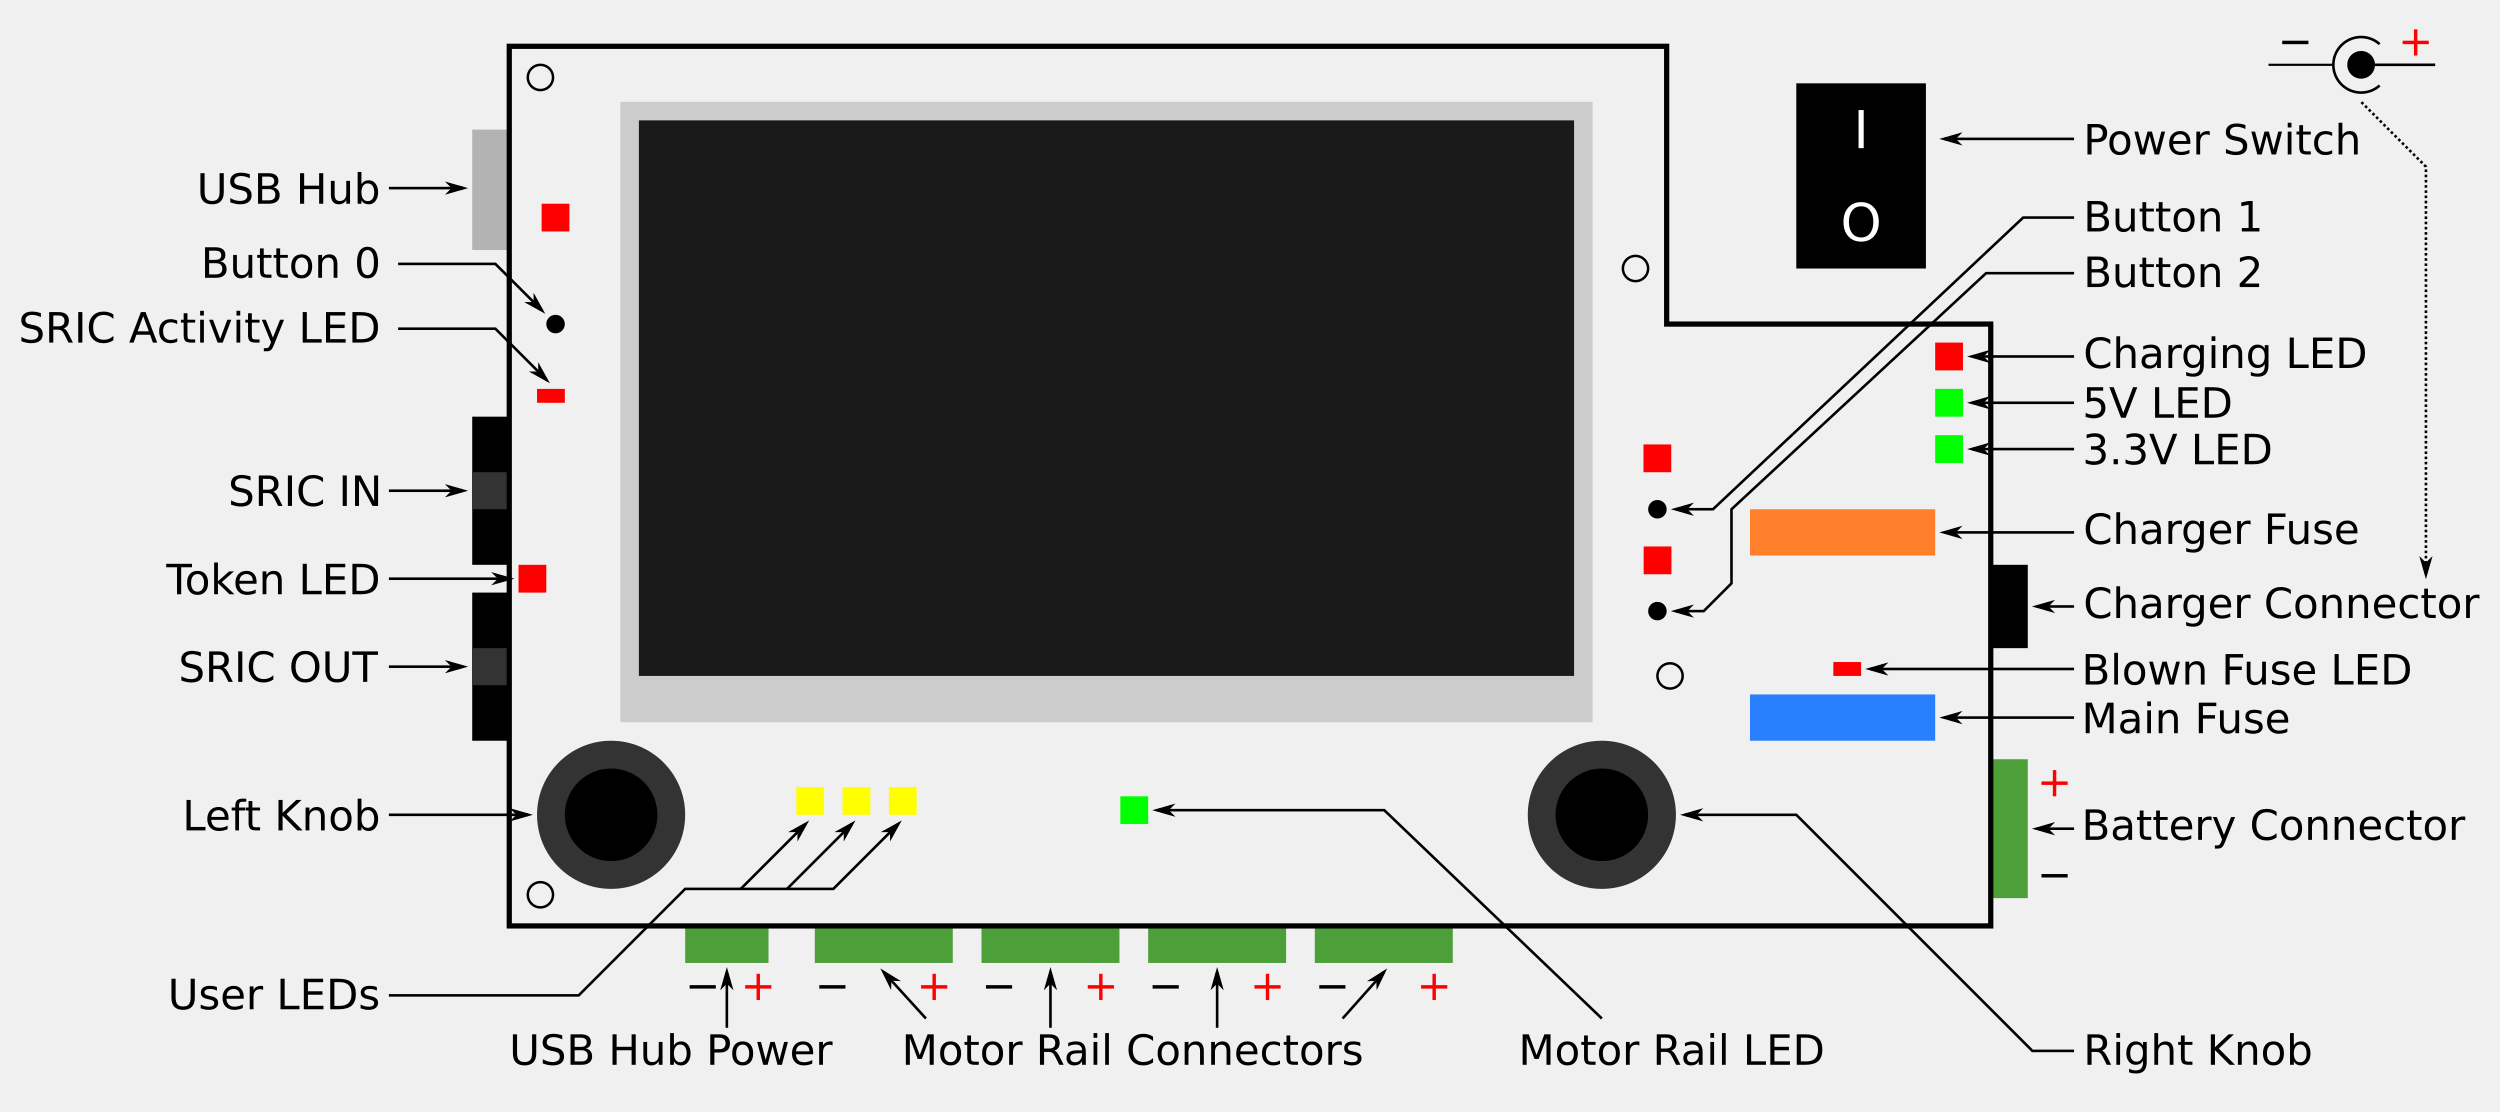
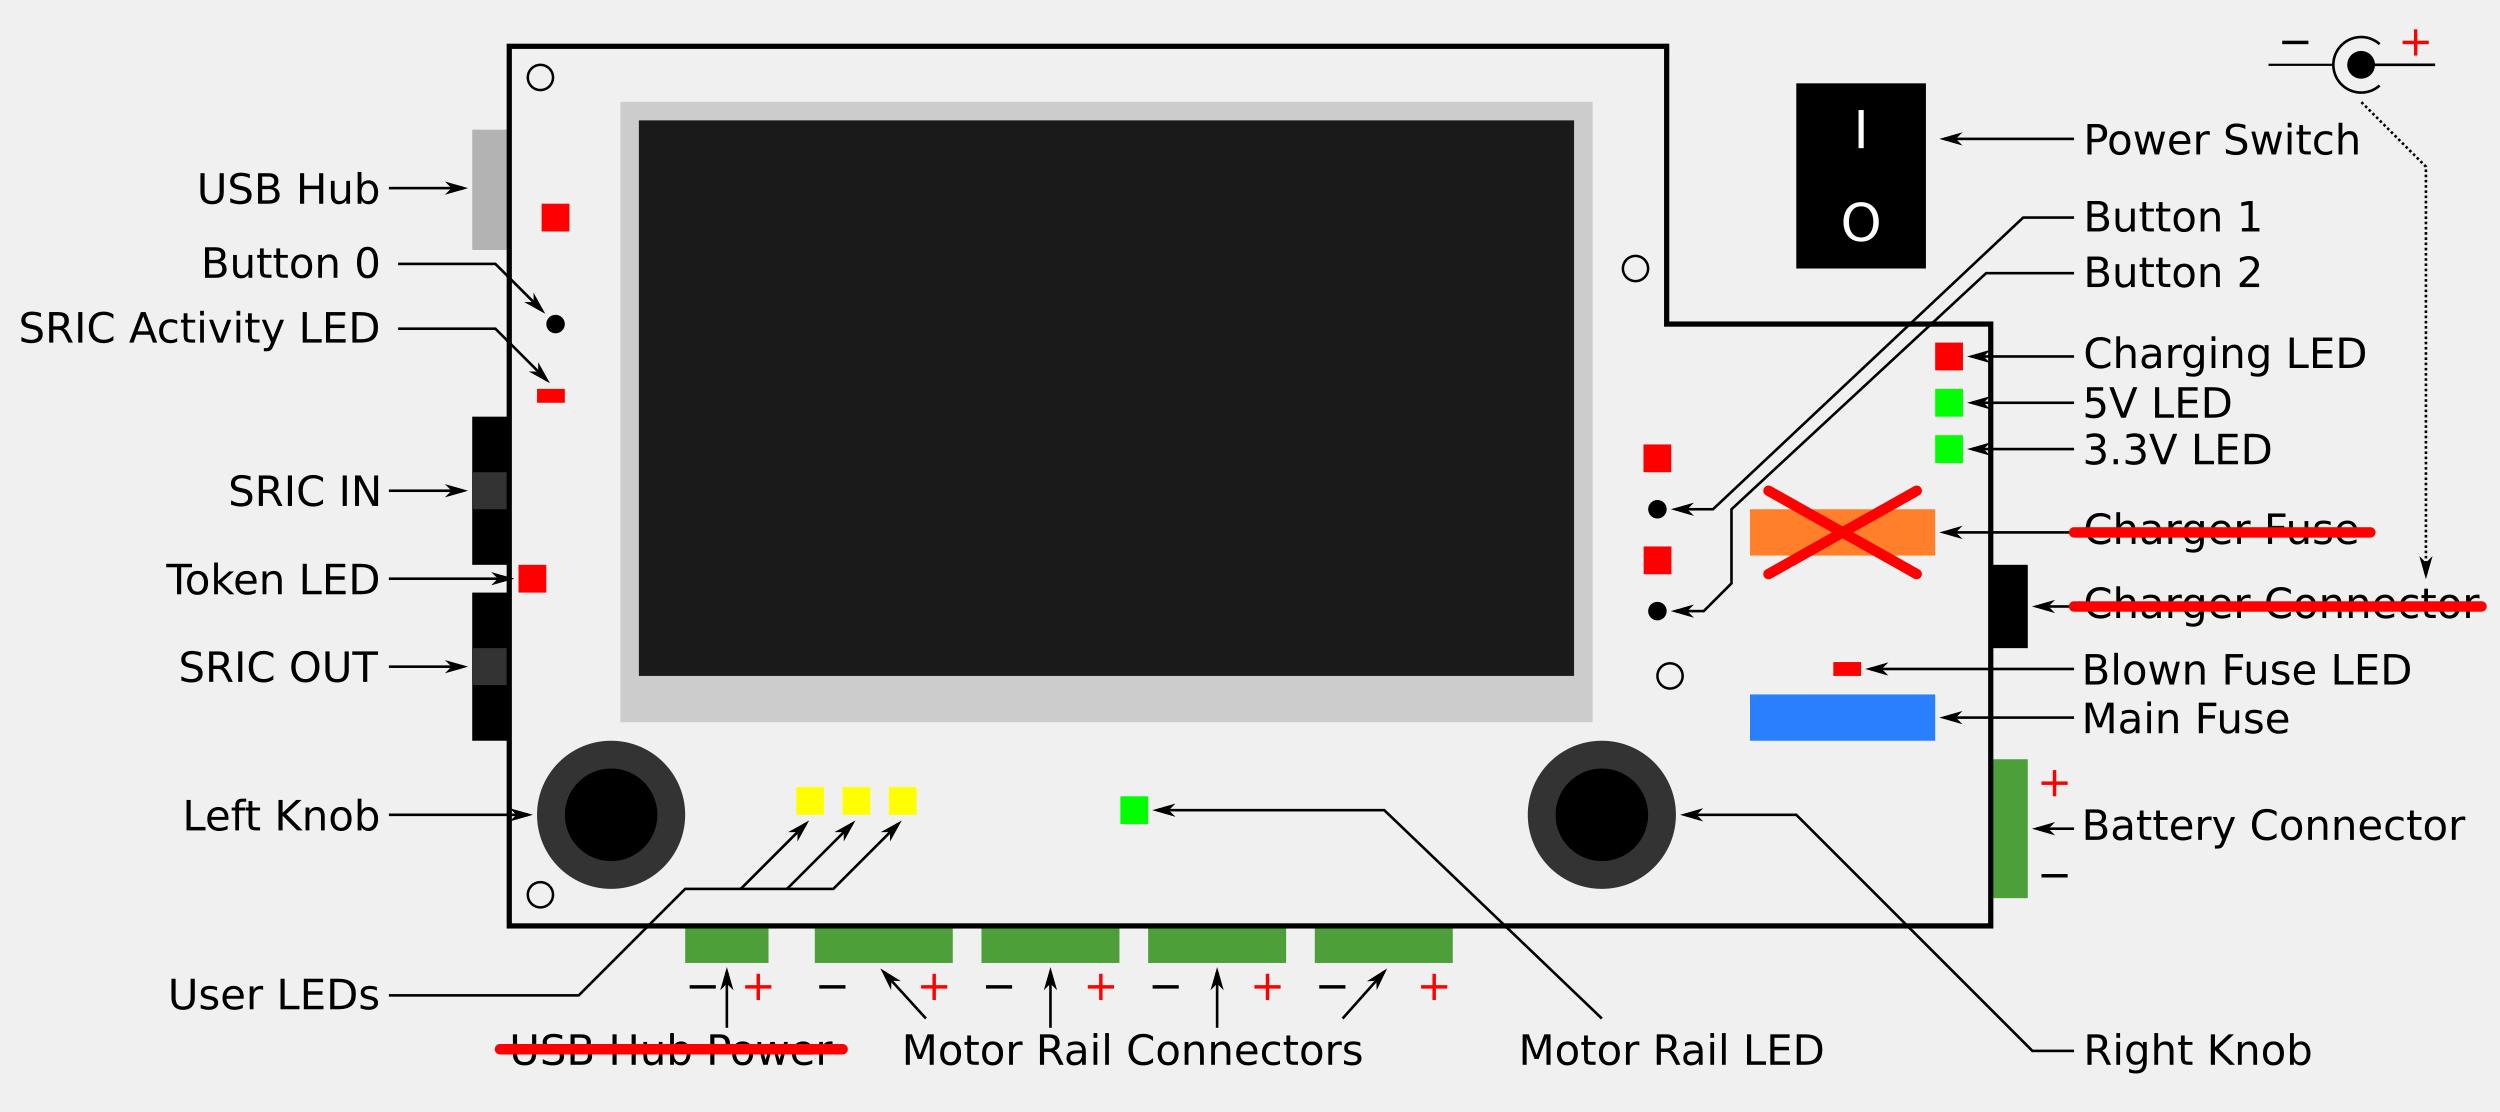
<svg xmlns="http://www.w3.org/2000/svg" width="956.693" height="425.197" id="svg2925" version="1.1">
  <defs id="defs2927">
    <marker orient="auto" refY="0" refX="0" id="Arrow1Mstart" style="overflow:visible">
      <path id="path4094" d="M 0,0 5,-5 -12.5,0 5,5 0,0 z" style="fill-rule:evenodd;stroke:#000000;stroke-width:1pt;marker-start:none" transform="matrix(0.4,0,0,0.4,4,0)" />
    </marker>
  </defs>
  <g id="layer1" transform="translate(0,-627.1653)">
    <g id="g4493" transform="translate(141.7323,513.7795)">
      <g id="g4931">
        <rect y="467.717" x="170.079" height="14.173" width="52.795" id="rect3631" style="fill:#4d9f3a;fill-opacity:1;stroke:none" />
        <rect style="fill:#4d9f3a;fill-opacity:1;stroke:none" id="rect4465" width="52.795" height="14.173" x="233.858" y="467.717" />
        <rect y="467.717" x="297.638" height="14.173" width="52.795" id="rect4467" style="fill:#4d9f3a;fill-opacity:1;stroke:none" />
        <rect style="fill:#4d9f3a;fill-opacity:1;stroke:none" id="rect4469" width="52.795" height="14.173" x="361.417" y="467.717" />
      </g>
      <rect y="467.717" x="120.472" height="14.173" width="31.89" id="rect4471" style="fill:#4d9f3a;fill-opacity:1;stroke:none" />
      <g transform="translate(7.086614,106.2992)" id="g4477">
        <rect style="fill:#000000;fill-opacity:1;stroke:none" id="rect4473" width="14.173" height="56.693" x="31.89" y="166.535" />
        <rect style="fill:#333333;fill-opacity:1;fill-rule:nonzero;stroke:none" id="rect4475" width="14.173" height="14.173" x="31.89" y="187.795" />
      </g>
      <g id="g4481" transform="translate(7.086615,173.622)">
        <rect y="166.535" x="31.89" height="56.693" width="14.173" id="rect4483" style="fill:#000000;fill-opacity:1;stroke:none" />
        <rect y="187.795" x="31.89" height="14.173" width="14.173" id="rect4485" style="fill:#333333;fill-opacity:1;fill-rule:nonzero;stroke:none" />
      </g>
      <rect y="162.992" x="38.976" height="46.063" width="14.173" id="rect4487" style="fill:#b3b3b3;fill-opacity:1;fill-rule:nonzero;stroke:none" />
      <rect style="fill:#4d9f3a;fill-opacity:1;stroke:none" id="rect4489" width="14.173" height="53.15" x="620.079" y="403.937" />
      <rect y="329.528" x="620.079" height="31.89" width="14.173" id="rect4491" style="fill:#000000;fill-opacity:1;fill-rule:nonzero;stroke:none" />
      <path id="rect2937" d="m 53.15,131.102 442.913,0 0,106.299 124.016,0 0,230.315 -566.929,0 0,-336.614 z" style="fill:none;stroke:#000000;stroke-width:2;stroke-linecap:butt;stroke-linejoin:miter;stroke-miterlimit:4;stroke-opacity:1;stroke-dashoffset:2.998" transform="translate(0,-2.6171874e-6)" />
      <path transform="matrix(0.957519,0,0,0.957519,-88.23516,57.63195)" d="m 165.16,89.182 c 0,2.789 -2.261,5.051 -5.051,5.051 -2.789,0 -5.051,-2.261 -5.051,-5.051 0,-2.789 2.261,-5.051 5.051,-5.051 2.789,0 5.051,2.261 5.051,5.051 z" id="path3714" style="fill:none;stroke:#000000;stroke-opacity:1" />
      <path style="fill:none;stroke:#000000;stroke-opacity:1" id="path4435" d="m 165.16,89.182 c 0,2.789 -2.261,5.051 -5.051,5.051 -2.789,0 -5.051,-2.261 -5.051,-5.051 0,-2.789 2.261,-5.051 5.051,-5.051 2.789,0 5.051,2.261 5.051,5.051 z" transform="matrix(0.957519,0,0,0.957519,-88.23516,370.4005)" />
      <path transform="matrix(0.957519,0,0,0.957519,330.8326,130.7485)" d="m 165.16,89.182 c 0,2.789 -2.261,5.051 -5.051,5.051 -2.789,0 -5.051,-2.261 -5.051,-5.051 0,-2.789 2.261,-5.051 5.051,-5.051 2.789,0 5.051,2.261 5.051,5.051 z" id="path4437" style="fill:none;stroke:#000000;stroke-opacity:1" />
      <path style="fill:none;stroke:#000000;stroke-opacity:1" id="path4439" d="m 165.16,89.182 c 0,2.789 -2.261,5.051 -5.051,5.051 -2.789,0 -5.051,-2.261 -5.051,-5.051 0,-2.789 2.261,-5.051 5.051,-5.051 2.789,0 5.051,2.261 5.051,5.051 z" transform="matrix(0.957519,0,0,0.957519,344.0483,286.654)" />
    </g>
    <g id="g4524" transform="translate(141.7323,513.7795)">
      <rect y="145.276" x="545.669" height="70.866" width="49.606" id="rect4514" style="fill:#000000;fill-opacity:1;fill-rule:nonzero;stroke:none" />
      <text id="text4516" y="170.079" x="567.523" style="font-size:20px;font-style:normal;font-variant:normal;font-weight:normal;font-stretch:normal;text-align:start;line-height:125%;writing-mode:lr-tb;text-anchor:start;fill:#ffffff;fill-opacity:1;stroke:none;font-family:DejaVu Sans;-inkscape-font-specification:DejaVu Sans" xml:space="preserve">
        <tspan y="170.079" x="567.523" id="tspan4518">I</tspan>
      </text>
      <text id="text4520" y="205.576" x="562.601" style="font-size:20px;font-style:normal;font-variant:normal;font-weight:normal;font-stretch:normal;text-align:start;line-height:125%;writing-mode:lr-tb;text-anchor:start;fill:#ffffff;fill-opacity:1;stroke:none;font-family:DejaVu Sans;-inkscape-font-specification:DejaVu Sans" xml:space="preserve">
        <tspan y="205.576" x="562.601" id="tspan4522">O</tspan>
      </text>
    </g>
    <g id="g4554" transform="translate(148.8189,517.3228)">
      <rect y="148.819" x="88.583" height="237.402" width="372.047" id="rect4531" style="fill:#cccccc;fill-opacity:1;fill-rule:nonzero;stroke:none" />
      <rect style="fill:#1a1a1a;fill-opacity:1;fill-rule:nonzero;stroke:none" id="rect4552" width="357.874" height="212.598" x="95.669" y="155.905" />
    </g>
    <g id="g4564" transform="translate(113.3858,513.7795)">
      <path transform="translate(7.086607,-14.17323)" d="m 141.732,439.37 c 0,15.655 -12.691,28.346 -28.346,28.346 -15.655,0 -28.346,-12.691 -28.346,-28.346 0,-15.655 12.691,-28.346 28.346,-28.346 15.655,0 28.346,12.691 28.346,28.346 z" id="path4560" style="fill:#333333;fill-opacity:1;fill-rule:nonzero;stroke:none" />
      <path style="fill:#000000;fill-opacity:1;fill-rule:nonzero;stroke:none" id="path4562" d="m 141.732,439.37 c 0,15.655 -12.691,28.346 -28.346,28.346 -15.655,0 -28.346,-12.691 -28.346,-28.346 0,-15.655 12.691,-28.346 28.346,-28.346 15.655,0 28.346,12.691 28.346,28.346 z" transform="matrix(0.625,0,0,0.625,49.6063,150.5905)" />
    </g>
    <g id="g4568" transform="translate(492.5197,513.7795)">
      <path style="fill:#333333;fill-opacity:1;fill-rule:nonzero;stroke:none" id="path4570" d="m 141.732,439.37 c 0,15.655 -12.691,28.346 -28.346,28.346 -15.655,0 -28.346,-12.691 -28.346,-28.346 0,-15.655 12.691,-28.346 28.346,-28.346 15.655,0 28.346,12.691 28.346,28.346 z" transform="translate(7.086607,-14.17323)" />
      <path transform="matrix(0.625,0,0,0.625,49.6063,150.5905)" d="m 141.732,439.37 c 0,15.655 -12.691,28.346 -28.346,28.346 -15.655,0 -28.346,-12.691 -28.346,-28.346 0,-15.655 12.691,-28.346 28.346,-28.346 15.655,0 28.346,12.691 28.346,28.346 z" id="path4572" style="fill:#000000;fill-opacity:1;fill-rule:nonzero;stroke:none" />
    </g>
    <rect style="fill:#2a7fff;fill-opacity:1;fill-rule:nonzero;stroke:none" id="rect4574" width="70.866" height="17.717" x="669.685" y="892.913" />
    <rect y="822.047" x="669.685" height="17.717" width="70.866" id="rect4576" style="fill:#ff7f2a;fill-opacity:1;fill-rule:nonzero;stroke:none" />
    <path style="fill:#000000;fill-opacity:1;fill-rule:nonzero;stroke:none" id="path4578" d="m 510.236,279.921 c 0,3.914 -3.173,7.087 -7.087,7.087 -3.914,0 -7.087,-3.173 -7.087,-7.087 0,-3.914 3.173,-7.087 7.087,-7.087 3.914,0 7.087,3.173 7.087,7.087 z" transform="matrix(0.5,0,0,0.5,382.6772,682.0866)" />
    <path transform="matrix(0.5,0,0,0.5,382.6772,721.063)" d="m 510.236,279.921 c 0,3.914 -3.173,7.087 -7.087,7.087 -3.914,0 -7.087,-3.173 -7.087,-7.087 0,-3.914 3.173,-7.087 7.087,-7.087 3.914,0 7.087,3.173 7.087,7.087 z" id="path4580" style="fill:#000000;fill-opacity:1;fill-rule:nonzero;stroke:none" />
    <path style="fill:#000000;fill-opacity:1;fill-rule:nonzero;stroke:none" id="path4582" d="m 510.236,279.921 c 0,3.914 -3.173,7.087 -7.087,7.087 -3.914,0 -7.087,-3.173 -7.087,-7.087 0,-3.914 3.173,-7.087 7.087,-7.087 3.914,0 7.087,3.173 7.087,7.087 z" transform="matrix(0.5,0,0,0.5,-38.97637,611.2205)" />
    <rect style="fill:#ffff00;fill-opacity:1;stroke:none" id="rect3694" width="10.63" height="10.63" x="304.724" y="928.346" />
    <rect y="928.346" x="322.441" height="10.63" width="10.63" id="rect4606" style="fill:#ffff00;fill-opacity:1;stroke:none" />
    <rect style="fill:#ffff00;fill-opacity:1;stroke:none" id="rect4608" width="10.63" height="10.63" x="340.158" y="928.346" />
    <rect style="fill:#00ff00;fill-opacity:1;stroke:none" id="rect3682" width="10.63" height="10.63" x="428.74" y="931.89" />
    <rect style="fill:#ff0000;fill-opacity:1;stroke:none" id="rect3696" width="10.63" height="10.63" x="198.425" y="843.307" />
    <rect y="-216.142" x="775.984" height="10.63" width="5.315" id="rect2921" style="fill:#ff0000;fill-opacity:1;stroke:none" transform="matrix(0,1,-1,0,0,0)" />
    <rect style="fill:#ff0000;fill-opacity:1;stroke:none" id="rect3696-0" width="10.63" height="10.63" x="207.269" y="705.118" />
    <rect style="fill:#ff0000;fill-opacity:1;stroke:none" id="rect3696-08" width="10.63" height="10.63" x="628.99" y="836.285" />
    <rect style="fill:#ff0000;fill-opacity:1;stroke:none" id="rect3696-4" width="10.63" height="10.63" x="628.923" y="797.244" />
    <rect style="fill:#ff0000;fill-opacity:1;stroke:none" id="rect3682-8" width="10.63" height="10.63" x="740.551" y="758.268" />
    <rect style="fill:#00ff00;fill-opacity:1;stroke:none" id="rect3682-6" width="10.63" height="10.63" x="740.551" y="775.984" />
    <rect style="fill:#00ff00;fill-opacity:1;stroke:none" id="rect3682-0" width="10.63" height="10.63" x="740.551" y="793.701" />
    <rect transform="matrix(0,1,-1,0,0,0)" style="fill:#ff0000;fill-opacity:1;stroke:none" id="rect4756" width="5.315" height="10.63" x="880.512" y="-712.205" />
    <text xml:space="preserve" style="font-size:16px;font-style:normal;font-variant:normal;font-weight:normal;font-stretch:normal;text-align:start;line-height:125%;writing-mode:lr-tb;text-anchor:start;fill:#000000;fill-opacity:1;stroke:none;font-family:DejaVu Sans;-inkscape-font-specification:DejaVu Sans" x="797.244" y="686.28" id="text4758">
      <tspan id="tspan4760" x="797.244" y="686.28">Power Switch</tspan>
    </text>
    <text xml:space="preserve" style="font-size:16px;font-style:normal;font-variant:normal;font-weight:normal;font-stretch:normal;text-align:start;line-height:125%;writing-mode:lr-tb;text-anchor:start;fill:#000000;fill-opacity:1;stroke:none;font-family:DejaVu Sans;-inkscape-font-specification:DejaVu Sans" x="797.244" y="767.997" id="text4762">
      <tspan id="tspan4764" x="797.244" y="767.997">Charging LED</tspan>
    </text>
    <text xml:space="preserve" style="font-size:16px;font-style:normal;font-variant:normal;font-weight:normal;font-stretch:normal;text-align:start;line-height:125%;writing-mode:lr-tb;text-anchor:start;fill:#000000;fill-opacity:1;stroke:none;font-family:DejaVu Sans;-inkscape-font-specification:DejaVu Sans" x="796.908" y="787.018" id="text4766">
      <tspan id="tspan4768" x="796.908" y="787.018">5V LED</tspan>
    </text>
    <text xml:space="preserve" style="font-size:16px;font-style:normal;font-variant:normal;font-weight:normal;font-stretch:normal;text-align:start;line-height:125%;writing-mode:lr-tb;text-anchor:start;fill:#000000;fill-opacity:1;stroke:none;font-family:DejaVu Sans;-inkscape-font-specification:DejaVu Sans" x="796.924" y="804.84" id="text4770">
      <tspan id="tspan4772" x="796.924" y="804.84">3.3V LED</tspan>
    </text>
    <text xml:space="preserve" style="font-size:16px;font-style:normal;font-variant:normal;font-weight:normal;font-stretch:normal;text-align:start;line-height:125%;writing-mode:lr-tb;text-anchor:start;fill:#000000;fill-opacity:1;stroke:none;font-family:DejaVu Sans;-inkscape-font-specification:DejaVu Sans" x="797.244" y="835.32" id="text4774">
      <tspan id="tspan4776" x="797.244" y="835.32">Charger Fuse</tspan>
    </text>
    <text xml:space="preserve" style="font-size:16px;font-style:normal;font-variant:normal;font-weight:normal;font-stretch:normal;text-align:start;line-height:125%;writing-mode:lr-tb;text-anchor:start;fill:#000000;fill-opacity:1;stroke:none;font-family:DejaVu Sans;-inkscape-font-specification:DejaVu Sans" x="797.244" y="863.666" id="text4778">
      <tspan id="tspan4780" x="797.244" y="863.666">Charger Connector</tspan>
    </text>
    <text xml:space="preserve" style="font-size:16px;font-style:normal;font-variant:normal;font-weight:normal;font-stretch:normal;text-align:start;line-height:125%;writing-mode:lr-tb;text-anchor:start;fill:#000000;fill-opacity:1;stroke:none;font-family:DejaVu Sans;-inkscape-font-specification:DejaVu Sans" x="796.572" y="889.134" id="text4782">
      <tspan id="tspan4784" x="796.572" y="889.134">Blown Fuse LED</tspan>
    </text>
    <text xml:space="preserve" style="font-size:16px;font-style:normal;font-variant:normal;font-weight:normal;font-stretch:normal;text-align:start;line-height:125%;writing-mode:lr-tb;text-anchor:start;fill:#000000;fill-opacity:1;stroke:none;font-family:DejaVu Sans;-inkscape-font-specification:DejaVu Sans" x="796.572" y="907.737" id="text4786">
      <tspan id="tspan4788" x="796.572" y="907.737">Main Fuse</tspan>
    </text>
    <text xml:space="preserve" style="font-size:16px;font-style:normal;font-variant:normal;font-weight:normal;font-stretch:normal;text-align:start;line-height:125%;writing-mode:lr-tb;text-anchor:start;fill:#000000;fill-opacity:1;stroke:none;font-family:DejaVu Sans;-inkscape-font-specification:DejaVu Sans" x="796.572" y="948.565" id="text4790">
      <tspan id="tspan4792" x="796.572" y="948.565">Battery Connector</tspan>
    </text>
    <text xml:space="preserve" style="font-size:16px;font-style:normal;font-variant:normal;font-weight:normal;font-stretch:normal;text-align:start;line-height:125%;writing-mode:lr-tb;text-anchor:start;fill:#000000;fill-opacity:1;stroke:none;font-family:DejaVu Sans;-inkscape-font-specification:DejaVu Sans" x="345.065" y="1034.646" id="text4794">
      <tspan id="tspan4796" x="345.065" y="1034.646">Motor Rail Connectors</tspan>
    </text>
    <text xml:space="preserve" style="font-size:16px;font-style:normal;font-variant:normal;font-weight:normal;font-stretch:normal;text-align:start;line-height:125%;writing-mode:lr-tb;text-anchor:start;fill:#000000;fill-opacity:1;stroke:none;font-family:DejaVu Sans;-inkscape-font-specification:DejaVu Sans" x="194.882" y="1034.646" id="text4798">
      <tspan id="tspan4800" x="194.882" y="1034.646">USB Hub Power</tspan>
    </text>
    <text xml:space="preserve" style="font-size:16px;font-style:normal;font-variant:normal;font-weight:normal;font-stretch:normal;text-align:start;line-height:125%;writing-mode:lr-tb;text-anchor:start;fill:#000000;fill-opacity:1;stroke:none;font-family:DejaVu Sans;-inkscape-font-specification:DejaVu Sans" x="68.298" y="888.108" id="text4802">
      <tspan id="tspan4804" x="68.298" y="888.108">SRIC OUT</tspan>
    </text>
    <text xml:space="preserve" style="font-size:16px;font-style:normal;font-variant:normal;font-weight:normal;font-stretch:normal;text-align:start;line-height:125%;writing-mode:lr-tb;text-anchor:start;fill:#000000;fill-opacity:1;stroke:none;font-family:DejaVu Sans;-inkscape-font-specification:DejaVu Sans" x="87.313" y="820.785" id="text4806">
      <tspan id="tspan4808" x="87.313" y="820.785">SRIC IN</tspan>
    </text>
    <text xml:space="preserve" style="font-size:16px;font-style:normal;font-variant:normal;font-weight:normal;font-stretch:normal;text-align:start;line-height:125%;writing-mode:lr-tb;text-anchor:start;fill:#000000;fill-opacity:1;stroke:none;font-family:DejaVu Sans;-inkscape-font-specification:DejaVu Sans" x="75.305" y="705.118" id="text4810">
      <tspan id="tspan4812" x="75.305" y="705.118">USB Hub</tspan>
    </text>
    <text xml:space="preserve" style="font-size:16px;font-style:normal;font-variant:normal;font-weight:normal;font-stretch:normal;text-align:start;line-height:125%;writing-mode:lr-tb;text-anchor:start;fill:#000000;fill-opacity:1;stroke:none;font-family:DejaVu Sans;-inkscape-font-specification:DejaVu Sans" x="63.649" y="854.587" id="text4814">
      <tspan id="tspan4816" x="63.649" y="854.587">Token LED</tspan>
    </text>
    <text xml:space="preserve" style="font-size:16px;font-style:normal;font-variant:normal;font-weight:normal;font-stretch:normal;text-align:start;line-height:125%;writing-mode:lr-tb;text-anchor:start;fill:#000000;fill-opacity:1;stroke:none;font-family:DejaVu Sans;-inkscape-font-specification:DejaVu Sans" x="7.087" y="758.268" id="text4818">
      <tspan id="tspan4820" x="7.087" y="758.268">SRIC Activity LED</tspan>
    </text>
    <text xml:space="preserve" style="font-size:16px;font-style:normal;font-variant:normal;font-weight:normal;font-stretch:normal;text-align:start;line-height:125%;writing-mode:lr-tb;text-anchor:start;fill:#000000;fill-opacity:1;stroke:none;font-family:DejaVu Sans;-inkscape-font-specification:DejaVu Sans" x="64.219" y="1013.386" id="text4822">
      <tspan id="tspan4824" x="64.219" y="1013.386">User LEDs</tspan>
    </text>
    <text xml:space="preserve" style="font-size:16px;font-style:normal;font-variant:normal;font-weight:normal;font-stretch:normal;text-align:start;line-height:125%;writing-mode:lr-tb;text-anchor:start;fill:#000000;fill-opacity:1;stroke:none;font-family:DejaVu Sans;-inkscape-font-specification:DejaVu Sans" x="581.102" y="1034.646" id="text4826">
      <tspan id="tspan4828" x="581.102" y="1034.646">Motor Rail LED</tspan>
    </text>
    <text xml:space="preserve" style="font-size:16px;font-style:normal;font-variant:normal;font-weight:normal;font-stretch:normal;text-align:start;line-height:125%;writing-mode:lr-tb;text-anchor:start;fill:#000000;fill-opacity:1;stroke:none;font-family:DejaVu Sans;-inkscape-font-specification:DejaVu Sans" x="69.805" y="944.941" id="text4830">
      <tspan id="tspan4832" x="69.805" y="944.941">Left Knob</tspan>
    </text>
    <text xml:space="preserve" style="font-size:16px;font-style:normal;font-variant:normal;font-weight:normal;font-stretch:normal;text-align:start;line-height:125%;writing-mode:lr-tb;text-anchor:start;fill:#000000;fill-opacity:1;stroke:none;font-family:DejaVu Sans;-inkscape-font-specification:DejaVu Sans" x="797.244" y="1034.646" id="text4834">
      <tspan id="tspan4836" x="797.244" y="1034.646">Right Knob</tspan>
    </text>
    <path style="fill:none;stroke:#000000;stroke-width:1px;stroke-linecap:butt;stroke-linejoin:miter;stroke-opacity:1;marker-start:url(#Arrow1Mstart)" d="m 744.094,680.315 49.606,0" id="path6088" />
    <path id="path4871" d="m 754.724,763.583 38.976,0" style="fill:none;stroke:#000000;stroke-width:1px;stroke-linecap:butt;stroke-linejoin:miter;stroke-opacity:1;marker-start:url(#Arrow1Mstart)" />
    <path style="fill:none;stroke:#000000;stroke-width:1px;stroke-linecap:butt;stroke-linejoin:miter;stroke-opacity:1;marker-start:url(#Arrow1Mstart)" d="m 754.724,781.299 38.976,0" id="path4875" />
    <path id="path4879" d="m 754.724,799.016 38.976,0" style="fill:none;stroke:#000000;stroke-width:1px;stroke-linecap:butt;stroke-linejoin:miter;stroke-opacity:1;marker-start:url(#Arrow1Mstart)" />
    <path style="fill:none;stroke:#000000;stroke-width:1px;stroke-linecap:butt;stroke-linejoin:miter;stroke-opacity:1;marker-start:url(#Arrow1Mstart)" d="m 744.094,830.906 49.606,0" id="path4883" />
    <path style="fill:none;stroke:#000000;stroke-width:1px;stroke-linecap:butt;stroke-linejoin:miter;stroke-opacity:1;marker-start:url(#Arrow1Mstart)" d="m 779.528,859.252 14.173,0" id="path4887" />
    <path id="path4891" d="m 715.748,883.169 77.953,0" style="fill:none;stroke:#000000;stroke-width:1px;stroke-linecap:butt;stroke-linejoin:miter;stroke-opacity:1;marker-start:url(#Arrow1Mstart)" />
    <path style="fill:none;stroke:#000000;stroke-width:1px;stroke-linecap:butt;stroke-linejoin:miter;stroke-opacity:1;marker-start:url(#Arrow1Mstart)" d="m 744.094,901.772 49.606,0" id="path4895" />
    <path id="path4899" d="m 779.528,944.291 14.173,0" style="fill:none;stroke:#000000;stroke-width:1px;stroke-linecap:butt;stroke-linejoin:miter;stroke-opacity:1;marker-start:url(#Arrow1Mstart)" />
    <path id="path4903" d="m 177.165,699.153 -28.346,0" style="fill:none;stroke:#000000;stroke-width:1px;stroke-linecap:butt;stroke-linejoin:miter;stroke-opacity:1;marker-start:url(#Arrow1Mstart)" />
    <path style="fill:none;stroke:#000000;stroke-width:1px;stroke-linecap:butt;stroke-linejoin:miter;stroke-opacity:1;marker-start:url(#Arrow1Mstart)" d="m 209.055,772.441 -19.488,-19.488 -37.205,0" id="path4907" />
    <path style="fill:none;stroke:#000000;stroke-width:1px;stroke-linecap:butt;stroke-linejoin:miter;stroke-opacity:1;marker-start:url(#Arrow1Mstart)" d="m 177.165,814.961 -28.346,0" id="path4911" />
    <path id="path4915" d="m 177.165,882.283 -28.346,0" style="fill:none;stroke:#000000;stroke-width:1px;stroke-linecap:butt;stroke-linejoin:miter;stroke-opacity:1;marker-start:url(#Arrow1Mstart)" />
    <path style="fill:none;stroke:#000000;stroke-width:1px;stroke-linecap:butt;stroke-linejoin:miter;stroke-opacity:1;marker-start:url(#Arrow1Mstart)" d="m 194.882,848.622 -46.063,0" id="path4919" />
    <path id="path4923" d="m 201.969,938.976 -53.15,0" style="fill:none;stroke:#000000;stroke-width:1px;stroke-linecap:butt;stroke-linejoin:miter;stroke-opacity:1;marker-start:url(#Arrow1Mstart)" />
    <path style="fill:none;stroke:#000000;stroke-width:1px;stroke-linecap:butt;stroke-linejoin:miter;stroke-opacity:1;marker-start:url(#Arrow1Mstart)" d="m 278.15,999.213 0,21.26" id="path4927" />
    <path id="path4937" d="m 338.209,999.213 16.122,17.717" style="fill:none;stroke:#000000;stroke-width:1px;stroke-linecap:butt;stroke-linejoin:miter;stroke-opacity:1;marker-start:url(#Arrow1Mstart)" />
    <path style="fill:none;stroke:#000000;stroke-width:1px;stroke-linecap:butt;stroke-linejoin:miter;stroke-opacity:1;marker-start:url(#Arrow1Mstart)" d="m 401.988,999.213 0,21.26" id="path4941" />
    <path id="path4945" d="m 465.768,999.213 0,21.26" style="fill:none;stroke:#000000;stroke-width:1px;stroke-linecap:butt;stroke-linejoin:miter;stroke-opacity:1;marker-start:url(#Arrow1Mstart)" />
    <path style="fill:none;stroke:#000000;stroke-width:1px;stroke-linecap:butt;stroke-linejoin:miter;stroke-opacity:1;marker-start:url(#Arrow1Mstart)" d="m 529.547,999.213 -15.768,17.717" id="path4949" />
    <path id="path4953" d="m 442.913,937.205 86.811,0 83.268,79.724" style="fill:none;stroke:#000000;stroke-width:1px;stroke-linecap:butt;stroke-linejoin:miter;stroke-opacity:1;marker-start:url(#Arrow1Mstart)" />
    <path id="path4957" d="m 644.882,938.976 42.52,0 90.354,90.354 15.945,0" style="fill:none;stroke:#000000;stroke-width:1px;stroke-linecap:butt;stroke-linejoin:miter;stroke-opacity:1;marker-start:url(#Arrow1Mstart)" />
    <path id="path4961" d="m 343.701,942.52 -24.803,24.803 -56.693,0 -40.748,40.748 -72.638,0" style="fill:none;stroke:#000000;stroke-width:1px;stroke-linecap:butt;stroke-linejoin:miter;stroke-opacity:1;marker-start:url(#Arrow1Mstart)" />
    <path id="path4965" d="M 325.984,942.52 301.181,967.323" style="fill:none;stroke:#000000;stroke-width:1px;stroke-linecap:butt;stroke-linejoin:miter;stroke-opacity:1;marker-start:url(#Arrow1Mstart)" />
    <path style="fill:none;stroke:#000000;stroke-width:1px;stroke-linecap:butt;stroke-linejoin:miter;stroke-opacity:1;marker-start:url(#Arrow1Mstart)" d="m 308.268,942.52 -24.803,24.803" id="path4969" />
    <g id="g3020">
      <text id="text2972" y="1009.842" x="311.811" style="font-size:16px;font-style:normal;font-weight:normal;fill:#000000;fill-opacity:1;stroke:none;font-family:Bitstream Vera Sans" xml:space="preserve">
        <tspan y="1009.842" x="311.811" id="tspan2974">−</tspan>
      </text>
      <text xml:space="preserve" style="font-size:16px;font-style:normal;font-weight:normal;fill:#ff0000;fill-opacity:1;stroke:none;font-family:Bitstream Vera Sans" x="350.787" y="1009.842" id="text2976">
        <tspan id="tspan2980" x="350.787" y="1009.842">+</tspan>
      </text>
    </g>
    <g id="g3026" transform="translate(63.77952,-2.5957339e-5)">
      <text xml:space="preserve" style="font-size:16px;font-style:normal;font-weight:normal;fill:#000000;fill-opacity:1;stroke:none;font-family:Bitstream Vera Sans" x="311.811" y="1009.842" id="text3028">
        <tspan id="tspan3030" x="311.811" y="1009.842">−</tspan>
      </text>
      <text id="text3032" y="1009.842" x="350.787" style="font-size:16px;font-style:normal;font-weight:normal;fill:#ff0000;fill-opacity:1;stroke:none;font-family:Bitstream Vera Sans" xml:space="preserve">
        <tspan y="1009.842" x="350.787" id="tspan3034">+</tspan>
      </text>
    </g>
    <g transform="translate(127.559,-2.5957339e-5)" id="g3036">
      <text id="text3038" y="1009.842" x="311.811" style="font-size:16px;font-style:normal;font-weight:normal;fill:#000000;fill-opacity:1;stroke:none;font-family:Bitstream Vera Sans" xml:space="preserve">
        <tspan y="1009.842" x="311.811" id="tspan3040">−</tspan>
      </text>
      <text xml:space="preserve" style="font-size:16px;font-style:normal;font-weight:normal;fill:#ff0000;fill-opacity:1;stroke:none;font-family:Bitstream Vera Sans" x="350.787" y="1009.842" id="text3042">
        <tspan id="tspan3044" x="350.787" y="1009.842">+</tspan>
      </text>
    </g>
    <g id="g3046" transform="translate(191.3386,-2.5957339e-5)">
      <text xml:space="preserve" style="font-size:16px;font-style:normal;font-weight:normal;fill:#000000;fill-opacity:1;stroke:none;font-family:Bitstream Vera Sans" x="311.811" y="1009.842" id="text3048">
        <tspan id="tspan3050" x="311.811" y="1009.842">−</tspan>
      </text>
      <text id="text3052" y="1009.842" x="350.787" style="font-size:16px;font-style:normal;font-weight:normal;fill:#ff0000;fill-opacity:1;stroke:none;font-family:Bitstream Vera Sans" xml:space="preserve">
        <tspan y="1009.842" x="350.787" id="tspan3054">+</tspan>
      </text>
    </g>
    <g id="g3070">
      <text id="text3058" y="967.323" x="779.528" style="font-size:16px;font-style:normal;font-weight:normal;fill:#000000;fill-opacity:1;stroke:none;font-family:Bitstream Vera Sans" xml:space="preserve">
        <tspan y="967.323" x="779.528" id="tspan3060">−</tspan>
      </text>
      <text xml:space="preserve" style="font-size:16px;font-style:normal;font-weight:normal;fill:#ff0000;fill-opacity:1;stroke:none;font-family:Bitstream Vera Sans" x="779.528" y="931.89" id="text3062">
        <tspan id="tspan3064" x="779.528" y="931.89">+</tspan>
      </text>
    </g>
    <g id="g3076" transform="translate(-49.60631,-3.543333)">
      <text xml:space="preserve" style="font-size:16px;font-style:normal;font-weight:normal;fill:#000000;fill-opacity:1;stroke:none;font-family:Bitstream Vera Sans" x="311.811" y="1013.386" id="text3078">
        <tspan id="tspan3080" x="311.811" y="1013.386">−</tspan>
      </text>
      <text id="text3082" y="1013.386" x="333.071" style="font-size:16px;font-style:normal;font-weight:normal;fill:#ff0000;fill-opacity:1;stroke:none;font-family:Bitstream Vera Sans" xml:space="preserve">
        <tspan y="1013.386" x="333.071" id="tspan3084">+</tspan>
      </text>
    </g>
    <g id="g3108" transform="translate(7.086619,6.8654901e-6)">
      <path id="path3086" d="m 861.024,651.968 24.803,0" style="fill:none;stroke:#000000;stroke-width:0.837px;stroke-linecap:butt;stroke-linejoin:miter;stroke-opacity:1" />
      <path transform="translate(-17.71653,627.1653)" d="m 921.268,32.719 c -4.372,3.918 -11.092,3.55 -15.011,-0.822 -3.918,-4.372 -3.55,-11.092 0.822,-15.011 4.034,-3.615 10.141,-3.619 14.179,-0.009" id="path3088" style="fill:none;stroke:#000000;stroke-width:1;stroke-linecap:butt;stroke-miterlimit:4;stroke-opacity:1;stroke-dasharray:none" />
      <path transform="matrix(0.5000001,0,0,0.5,444.6849,636.0236)" d="m 914.173,31.89 c 0,5.871 -4.759,10.63 -10.63,10.63 -5.871,0 -10.63,-4.759 -10.63,-10.63 0,-5.871 4.759,-10.63 10.63,-10.63 5.871,0 10.63,4.759 10.63,10.63 z" id="path3090" style="fill:#000000;stroke:none" />
      <path id="path3092" d="m 900,651.968 24.803,0" style="fill:none;stroke:#000000;stroke-width:1;stroke-linecap:butt;stroke-linejoin:miter;stroke-opacity:1;stroke-miterlimit:4;stroke-dasharray:none" />
      <text xml:space="preserve" style="font-size:16px;font-style:normal;font-weight:normal;fill:#000000;fill-opacity:1;stroke:none;font-family:Bitstream Vera Sans" x="864.567" y="648.425" id="text3096">
        <tspan id="tspan3098" x="864.567" y="648.425">−</tspan>
      </text>
      <text id="text3100" y="648.425" x="910.63" style="font-size:16px;font-style:normal;font-weight:normal;fill:#ff0000;fill-opacity:1;stroke:none;font-family:Bitstream Vera Sans" xml:space="preserve">
        <tspan y="648.425" x="910.63" id="tspan3102">+</tspan>
      </text>
    </g>
    <path id="path3118" d="m 928.346,846.85 0,-155.906 -24.803,-24.803" style="fill:none;stroke:#000000;stroke-width:0.999;stroke-linecap:butt;stroke-linejoin:miter;stroke-opacity:1;marker-start:url(#Arrow1Mstart);stroke-miterlimit:4;stroke-dasharray:0.999,0.999;stroke-dashoffset:0" />
    <text id="text3013" y="733.465" x="76.876" style="font-size:16px;font-style:normal;font-variant:normal;font-weight:normal;font-stretch:normal;text-align:start;line-height:125%;writing-mode:lr-tb;text-anchor:start;fill:#000000;fill-opacity:1;stroke:none;font-family:DejaVu Sans;-inkscape-font-specification:DejaVu Sans" xml:space="preserve">
      <tspan y="733.465" x="76.876" id="tspan3015">Button 0</tspan>
    </text>
    <path id="path3017" d="m 207.283,745.866 -17.717,-17.717 -37.205,0" style="fill:none;stroke:#000000;stroke-width:1px;stroke-linecap:butt;stroke-linejoin:miter;stroke-opacity:1;marker-start:url(#Arrow1Mstart)" />
    <text xml:space="preserve" style="font-size:16px;font-style:normal;font-variant:normal;font-weight:normal;font-stretch:normal;text-align:start;line-height:125%;writing-mode:lr-tb;text-anchor:start;fill:#000000;fill-opacity:1;stroke:none;font-family:DejaVu Sans;-inkscape-font-specification:DejaVu Sans" x="797.244" y="715.748" id="text3021">
      <tspan x="797.244" y="715.748" id="tspan3029">Button 1</tspan>
    </text>
    <text id="text3025" y="737.008" x="797.244" style="font-size:16px;font-style:normal;font-variant:normal;font-weight:normal;font-stretch:normal;text-align:start;line-height:125%;writing-mode:lr-tb;text-anchor:start;fill:#000000;fill-opacity:1;stroke:none;font-family:DejaVu Sans;-inkscape-font-specification:DejaVu Sans" xml:space="preserve">
      <tspan y="737.008" x="797.244" id="tspan3031">Button 2</tspan>
    </text>
    <path style="fill:none;stroke:#000000;stroke-width:1px;stroke-linecap:butt;stroke-linejoin:miter;stroke-opacity:1;marker-start:url(#Arrow1Mstart)" d="m 641.339,861.024 10.63,0 10.63,-10.63 0,-28.346 97.441,-90.354 33.661,0" id="path3037" />
    <path id="path3041" d="m 641.339,822.047 14.173,0 118.701,-111.614 19.488,0" style="fill:none;stroke:#000000;stroke-width:1px;stroke-linecap:butt;stroke-linejoin:miter;stroke-opacity:1;marker-start:url(#Arrow1Mstart)" />
+     <path style="fill:none;stroke:#ff0000;stroke-width:4;stroke-linecap:round;stroke-linejoin:miter;stroke-opacity:1" d="m 676.772,219.685 56.693,-31.89" id="path3025" transform="translate(0,627.1653)" />
+     <path style="fill:none;stroke:#ff0000;stroke-width:4;stroke-linecap:round;stroke-linejoin:miter;stroke-opacity:1;stroke-miterlimit:4;stroke-dasharray:none" d="m 676.772,187.795 56.693,31.89" id="path3027" transform="translate(0,627.1653)" />
+     <path id="path3809" d="m 793.701,830.906 113.386,0" style="fill:none;stroke:#ff0000;stroke-width:4;stroke-linecap:round;stroke-linejoin:miter;stroke-opacity:1" />
+     <path style="fill:none;stroke:#ff0000;stroke-width:4;stroke-linecap:round;stroke-linejoin:miter;stroke-opacity:1" d="m 793.701,859.252 155.906,0" id="path3811" />
+     <path style="fill:none;stroke:#ff0000;stroke-width:4;stroke-linecap:round;stroke-linejoin:miter;stroke-opacity:1" d="m 191.339,1028.681 131.102,0" id="path3813" />
  </g>
</svg>
